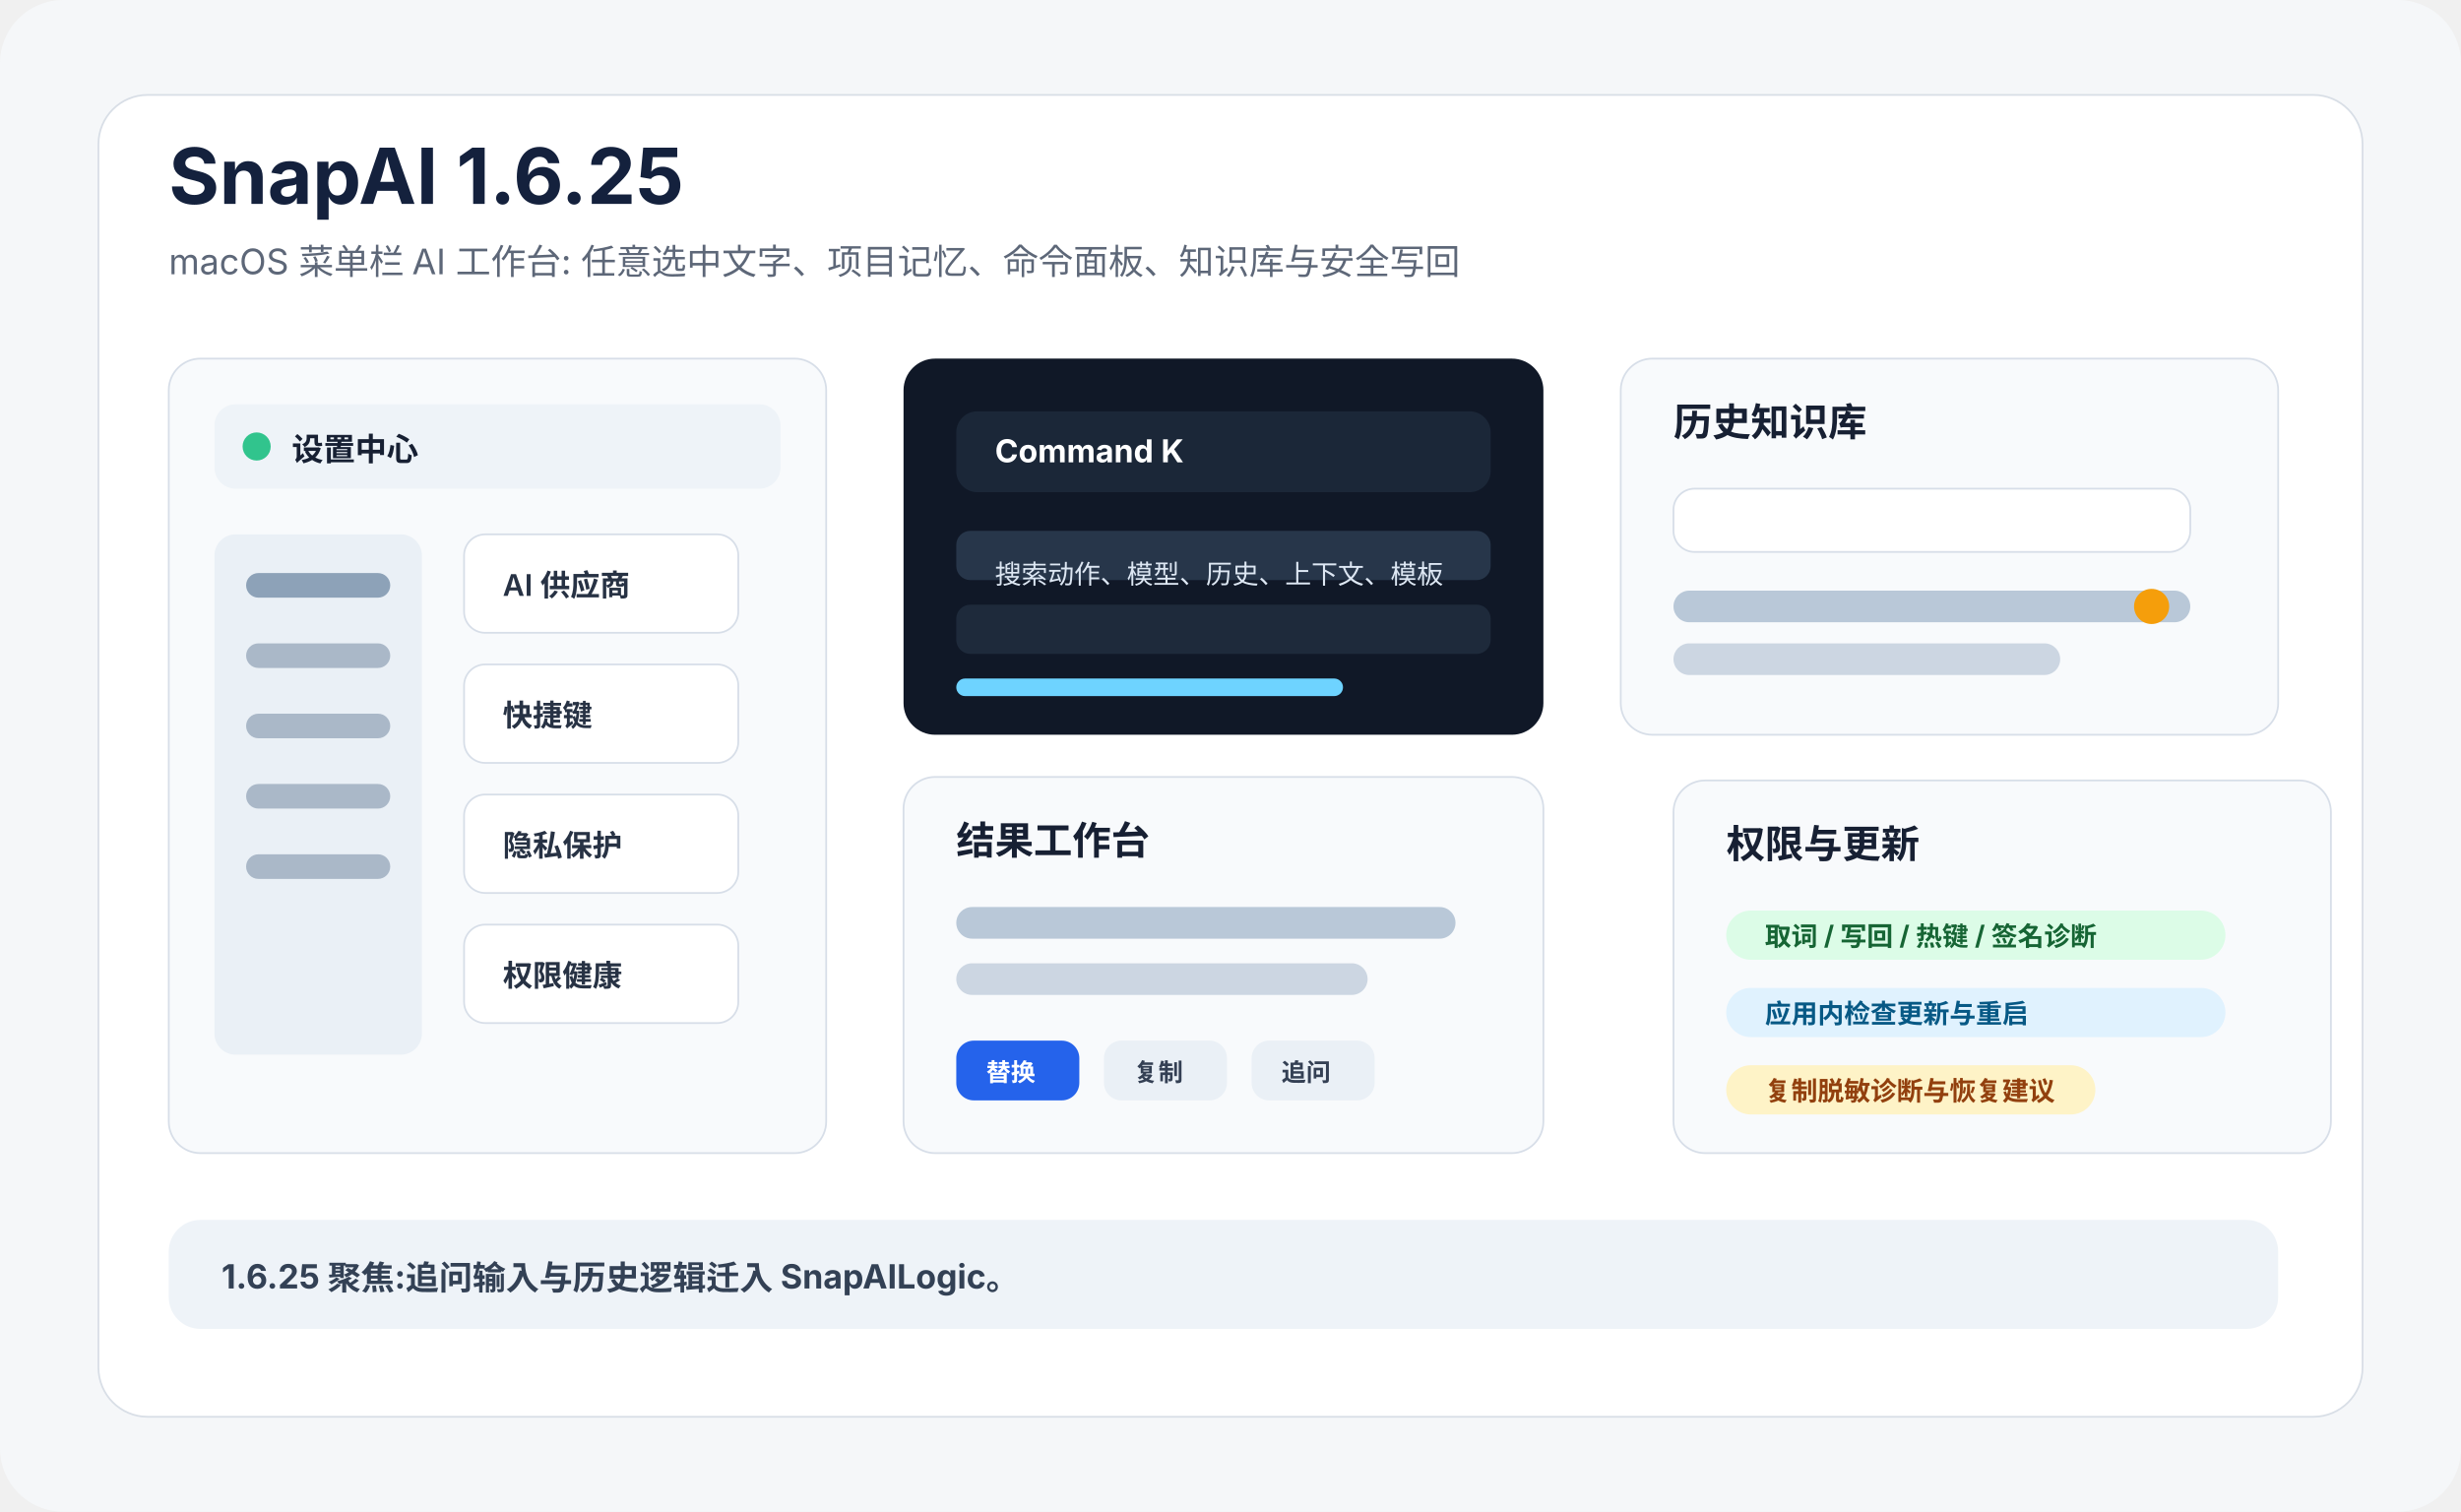
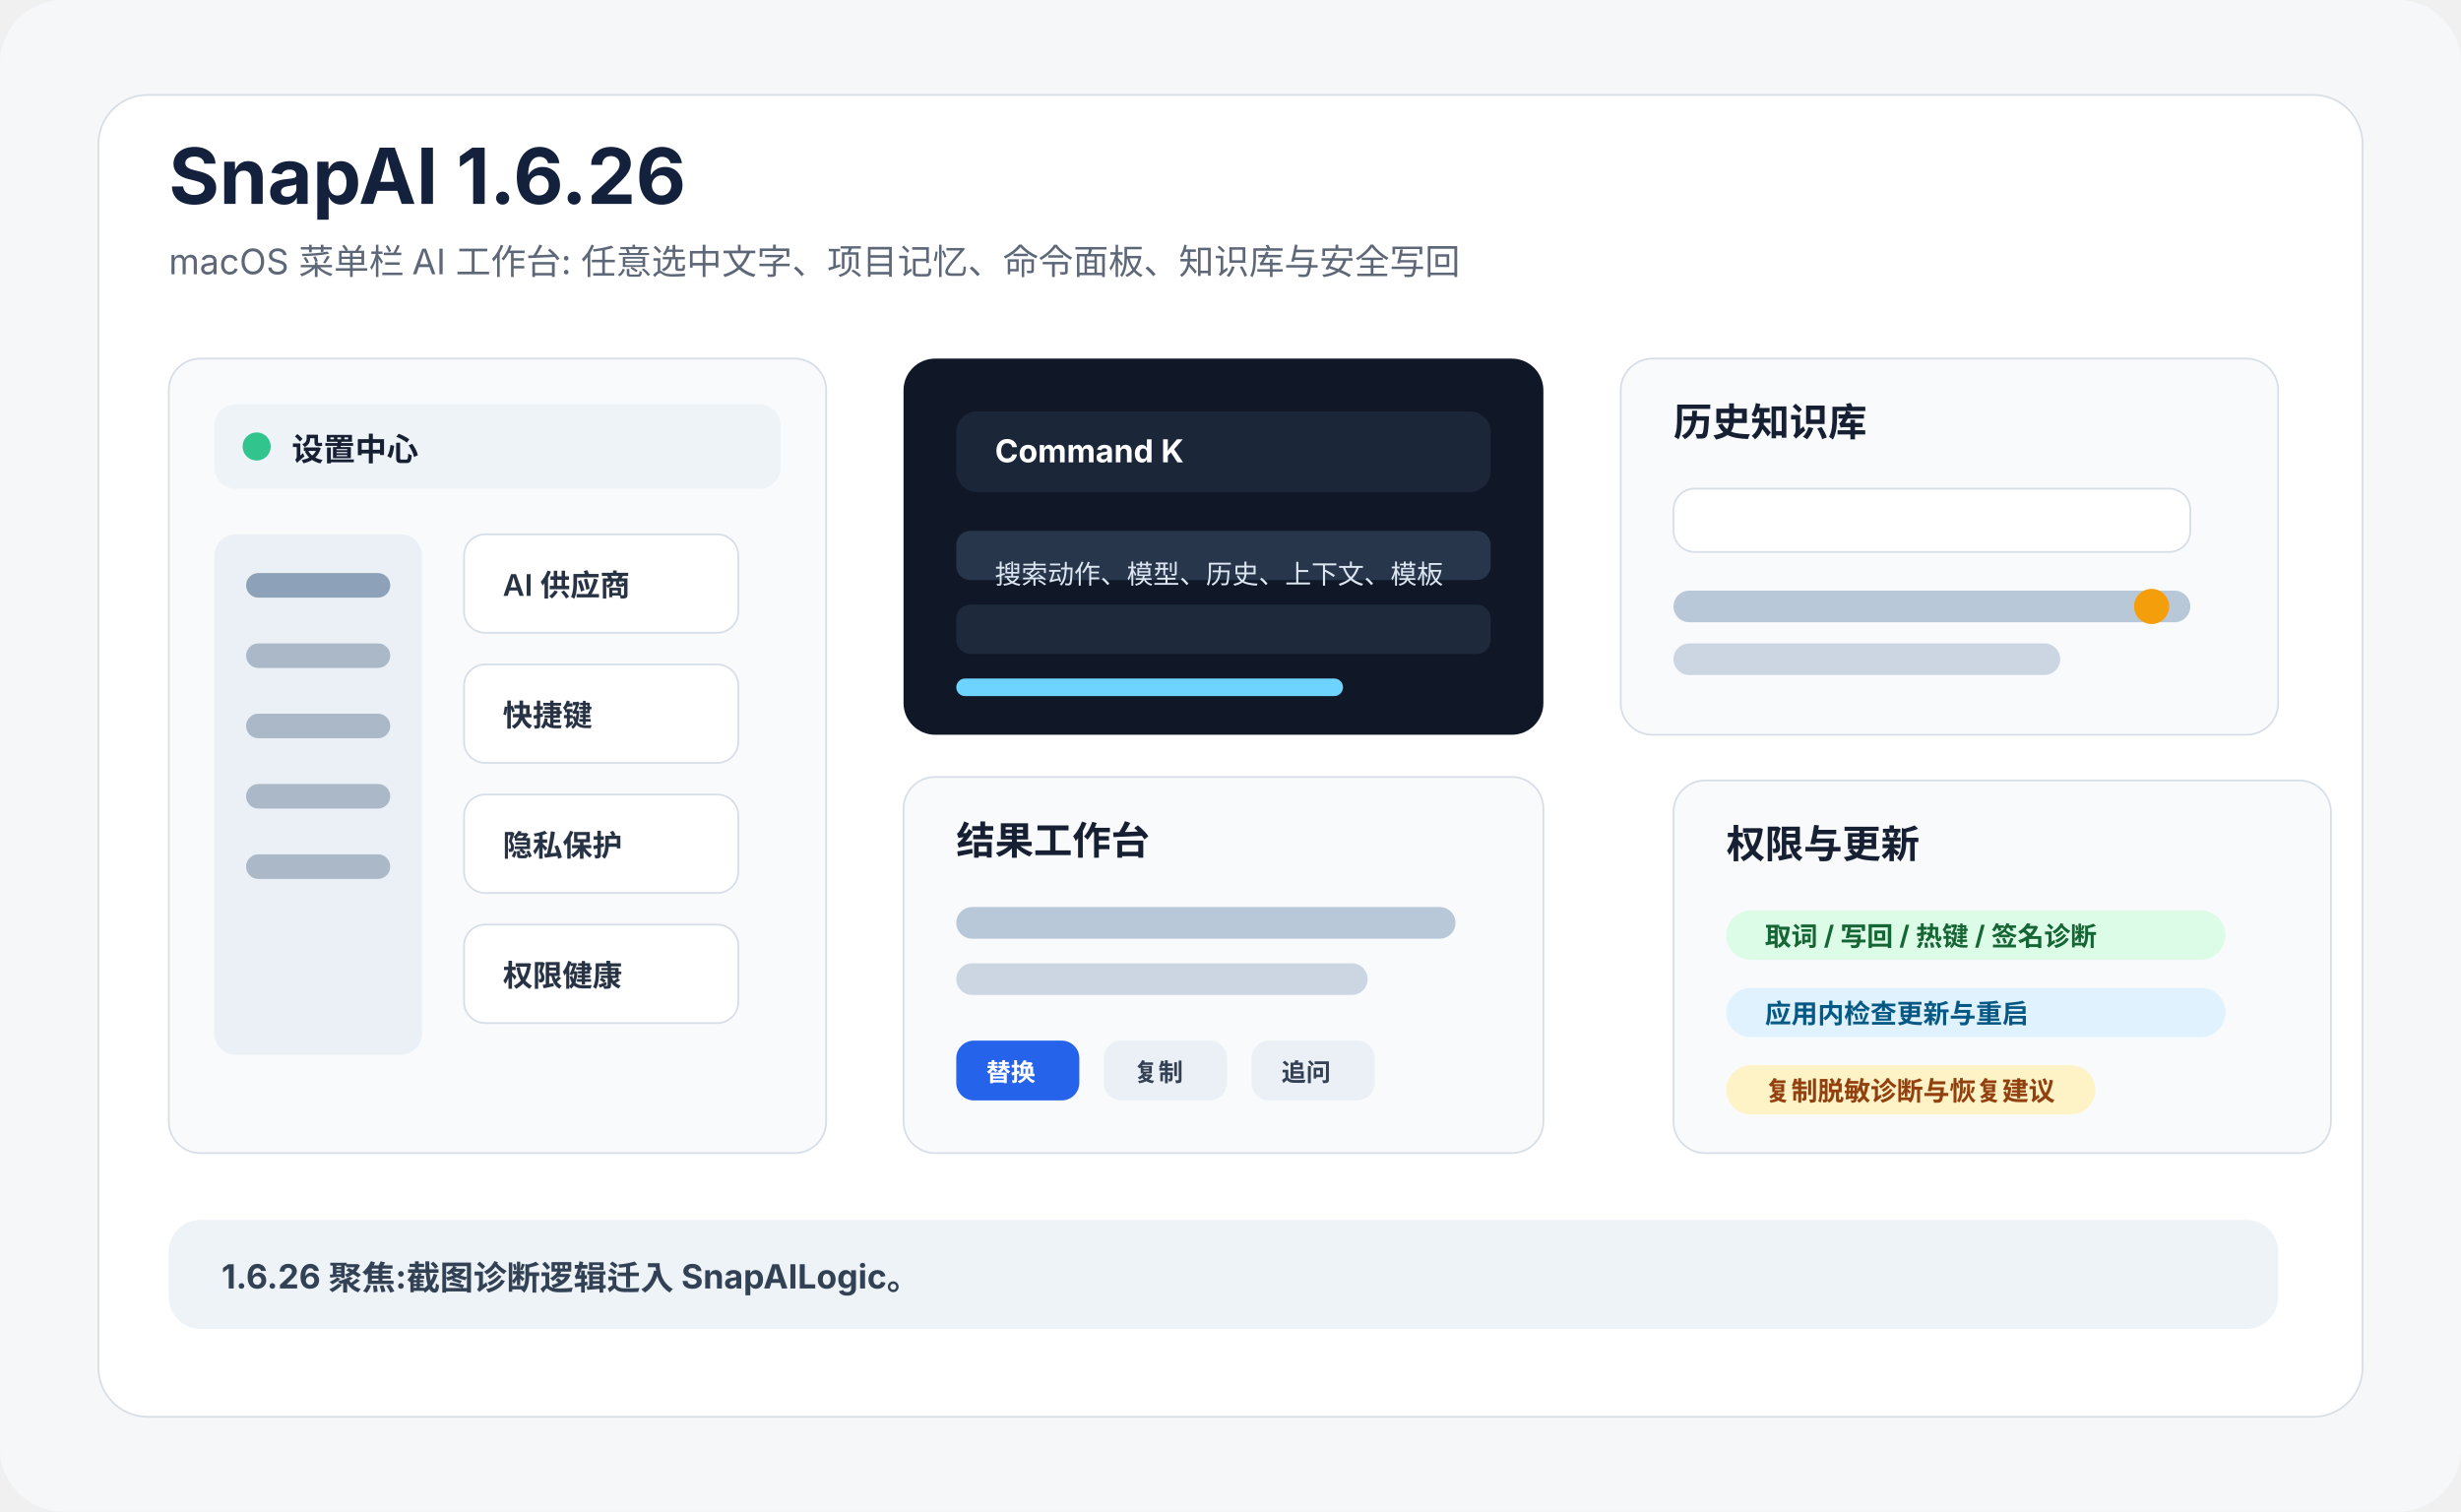
<svg xmlns="http://www.w3.org/2000/svg" width="1400" height="860" viewBox="0 0 1400 860" fill="none">
  <rect width="1400" height="860" rx="36" fill="#F5F7F9" />
  <rect x="56" y="54" width="1288" height="752" rx="28" fill="#FFFFFF" stroke="#D8DEE6" />
-   <text x="96" y="116" fill="#14213D" font-family="-apple-system,BlinkMacSystemFont,Segoe UI,sans-serif" font-size="44" font-weight="700">SnapAI 1.6.25</text>
+   <text x="96" y="116" fill="#14213D" font-family="-apple-system,BlinkMacSystemFont,Segoe UI,sans-serif" font-size="44" font-weight="700">SnapAI 1.6.26</text>
  <text x="96" y="156" fill="#5D6778" font-family="-apple-system,BlinkMacSystemFont,Segoe UI,sans-serif" font-size="20">macOS 菜单栏 AI 工作台: 任意选中文字、项目记忆、命令面板、知识库与安全写回</text>
  <rect x="96" y="204" width="374" height="452" rx="18" fill="#F8FAFC" stroke="#D7DEE8" />
  <rect x="122" y="230" width="322" height="48" rx="12" fill="#EEF3F8" />
  <circle cx="146" cy="254" r="8" fill="#31C48D" />
  <text x="166" y="262" fill="#172033" font-family="-apple-system,BlinkMacSystemFont,Segoe UI,sans-serif" font-size="18" font-weight="650">设置中心</text>
  <rect x="122" y="304" width="118" height="296" rx="12" fill="#EAF0F6" />
  <rect x="140" y="326" width="82" height="14" rx="7" fill="#8DA2B8" />
  <rect x="140" y="366" width="82" height="14" rx="7" fill="#AAB8C8" />
  <rect x="140" y="406" width="82" height="14" rx="7" fill="#AAB8C8" />
  <rect x="140" y="446" width="82" height="14" rx="7" fill="#AAB8C8" />
  <rect x="140" y="486" width="82" height="14" rx="7" fill="#AAB8C8" />
  <rect x="264" y="304" width="156" height="56" rx="12" fill="#FFFFFF" stroke="#D7DEE8" />
  <text x="286" y="339" fill="#273244" font-family="-apple-system,BlinkMacSystemFont,Segoe UI,sans-serif" font-size="17" font-weight="600">AI 供应商</text>
  <rect x="264" y="378" width="156" height="56" rx="12" fill="#FFFFFF" stroke="#D7DEE8" />
  <text x="286" y="413" fill="#273244" font-family="-apple-system,BlinkMacSystemFont,Segoe UI,sans-serif" font-size="17" font-weight="600">快捷键</text>
  <rect x="264" y="452" width="156" height="56" rx="12" fill="#FFFFFF" stroke="#D7DEE8" />
  <text x="286" y="487" fill="#273244" font-family="-apple-system,BlinkMacSystemFont,Segoe UI,sans-serif" font-size="17" font-weight="600">隐私保护</text>
  <rect x="264" y="526" width="156" height="56" rx="12" fill="#FFFFFF" stroke="#D7DEE8" />
  <text x="286" y="561" fill="#273244" font-family="-apple-system,BlinkMacSystemFont,Segoe UI,sans-serif" font-size="17" font-weight="600">权限健康</text>
  <rect x="514" y="204" width="364" height="214" rx="18" fill="#101827" />
  <rect x="544" y="234" width="304" height="46" rx="12" fill="#1B2738" />
  <text x="566" y="263" fill="#FFFFFF" font-family="-apple-system,BlinkMacSystemFont,Segoe UI,sans-serif" font-size="18" font-weight="650">Command K</text>
  <rect x="544" y="302" width="304" height="28" rx="8" fill="#27364A" />
  <rect x="544" y="344" width="304" height="28" rx="8" fill="#1E2A3B" />
  <rect x="544" y="386" width="220" height="10" rx="5" fill="#6ED3FF" />
  <text x="566" y="332" fill="#DDE7F3" font-family="-apple-system,BlinkMacSystemFont,Segoe UI,sans-serif" font-size="15">搜索动作、模型、历史、上下文、模板</text>
  <rect x="514" y="442" width="364" height="214" rx="18" fill="#F8FAFC" stroke="#D7DEE8" />
  <text x="544" y="486" fill="#172033" font-family="-apple-system,BlinkMacSystemFont,Segoe UI,sans-serif" font-size="22" font-weight="700">结果工作台</text>
  <rect x="544" y="516" width="284" height="18" rx="9" fill="#B9C8D8" />
  <rect x="544" y="548" width="234" height="18" rx="9" fill="#CCD6E2" />
  <rect x="544" y="592" width="70" height="34" rx="10" fill="#2563EB" />
  <rect x="628" y="592" width="70" height="34" rx="10" fill="#EAF0F6" />
  <rect x="712" y="592" width="70" height="34" rx="10" fill="#EAF0F6" />
  <text x="561" y="615" fill="#FFFFFF" font-family="-apple-system,BlinkMacSystemFont,Segoe UI,sans-serif" font-size="14" font-weight="700">替换</text>
  <text x="645" y="615" fill="#344054" font-family="-apple-system,BlinkMacSystemFont,Segoe UI,sans-serif" font-size="14" font-weight="700">复制</text>
  <text x="729" y="615" fill="#344054" font-family="-apple-system,BlinkMacSystemFont,Segoe UI,sans-serif" font-size="14" font-weight="700">追问</text>
  <rect x="922" y="204" width="374" height="214" rx="18" fill="#F8FAFC" stroke="#D7DEE8" />
  <text x="952" y="248" fill="#172033" font-family="-apple-system,BlinkMacSystemFont,Segoe UI,sans-serif" font-size="22" font-weight="700">历史知识库</text>
  <rect x="952" y="278" width="294" height="36" rx="12" fill="#FFFFFF" stroke="#D7DEE8" />
  <rect x="952" y="336" width="294" height="18" rx="9" fill="#B9C8D8" />
  <rect x="952" y="366" width="220" height="18" rx="9" fill="#CCD6E2" />
  <circle cx="1224" cy="345" r="10" fill="#F59E0B" />
  <rect x="952" y="444" width="374" height="212" rx="18" fill="#F8FAFC" stroke="#D7DEE8" />
  <text x="982" y="488" fill="#172033" font-family="-apple-system,BlinkMacSystemFont,Segoe UI,sans-serif" font-size="22" font-weight="700">权限与更新</text>
  <rect x="982" y="518" width="284" height="28" rx="14" fill="#DCFCE7" />
  <rect x="982" y="562" width="284" height="28" rx="14" fill="#E0F2FE" />
  <rect x="982" y="606" width="210" height="28" rx="14" fill="#FEF3C7" />
  <text x="1004" y="538" fill="#166534" font-family="-apple-system,BlinkMacSystemFont,Segoe UI,sans-serif" font-size="15" font-weight="650">取词 / 写回 / 热键 / 签名诊断</text>
  <text x="1004" y="582" fill="#075985" font-family="-apple-system,BlinkMacSystemFont,Segoe UI,sans-serif" font-size="15" font-weight="650">应用内检查更新与重启</text>
  <text x="1004" y="626" fill="#92400E" font-family="-apple-system,BlinkMacSystemFont,Segoe UI,sans-serif" font-size="15" font-weight="650">复制脱敏诊断与恢复建议</text>
  <rect x="96" y="694" width="1200" height="62" rx="18" fill="#EEF3F8" />
-   <text x="126" y="733" fill="#334155" font-family="-apple-system,BlinkMacSystemFont,Segoe UI,sans-serif" font-size="19" font-weight="650">1.6.25 聚焦:追问输入与历史逻辑迁入 SnapAILogic。</text>
+   <text x="126" y="733" fill="#334155" font-family="-apple-system,BlinkMacSystemFont,Segoe UI,sans-serif" font-size="19" font-weight="650">1.6.26 聚焦:截图诊断逻辑迁入 SnapAILogic。</text>
</svg>
